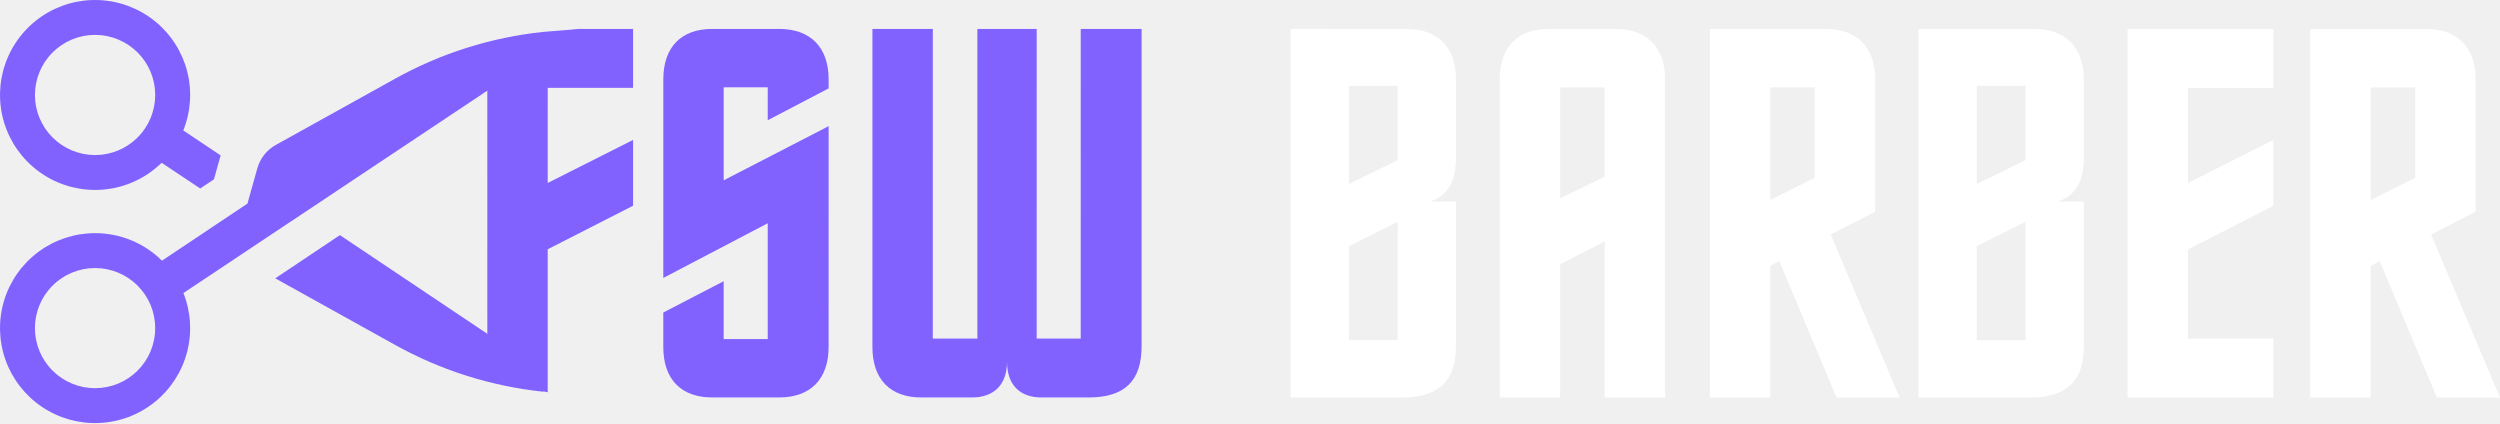
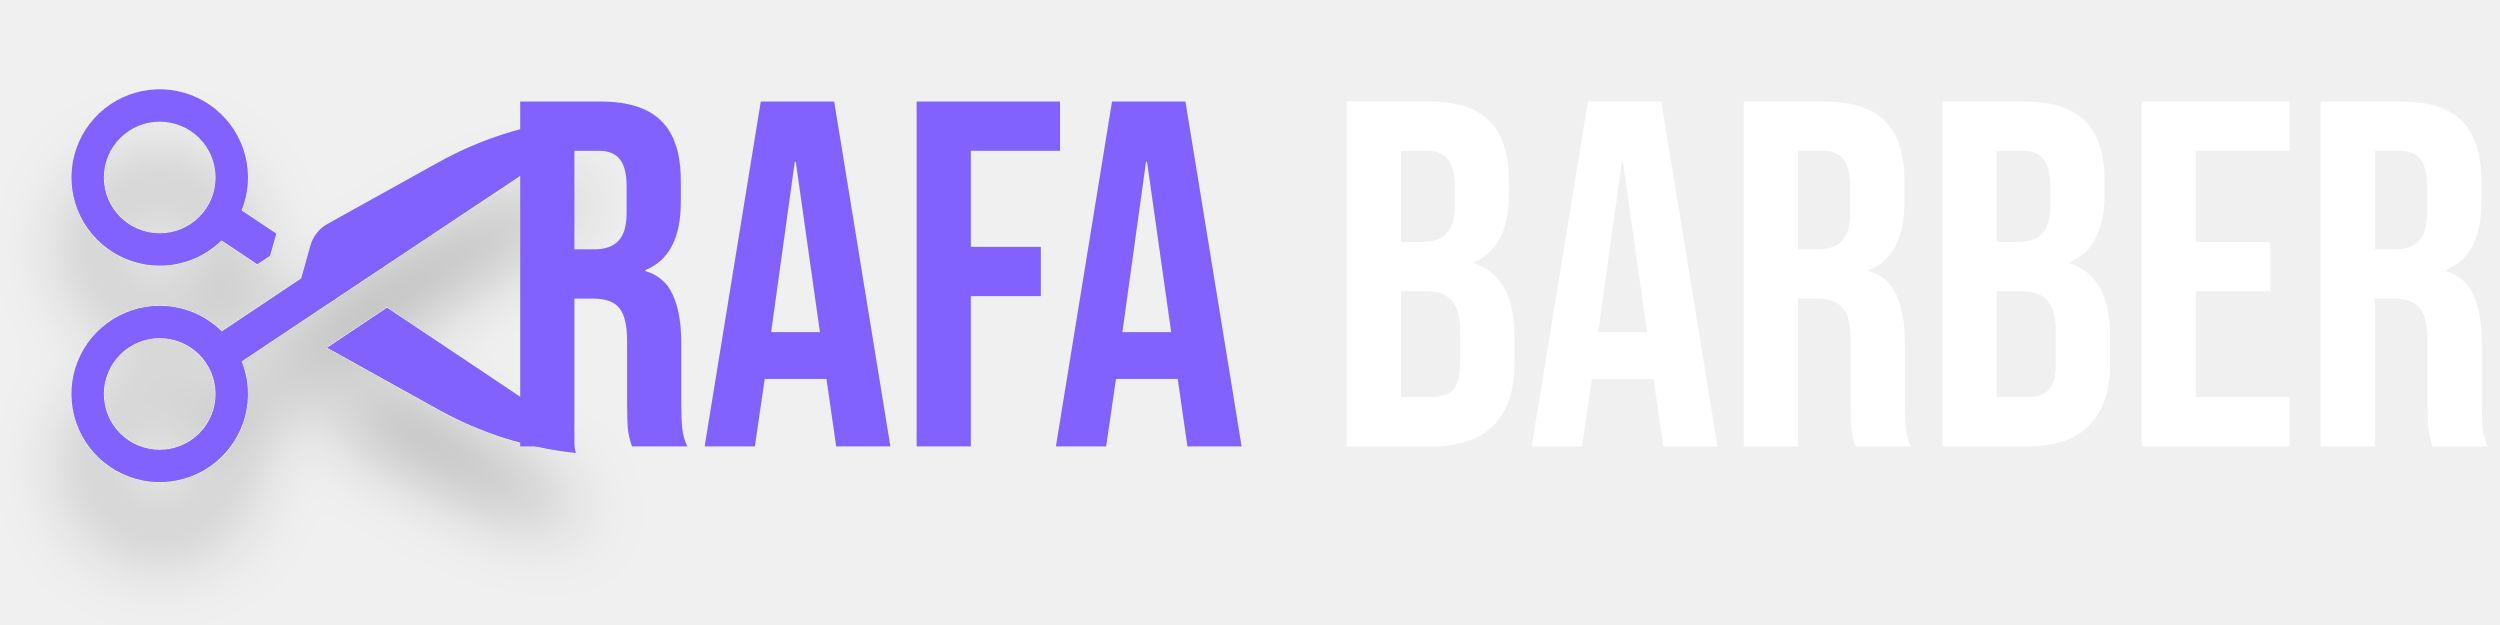
- <svg xmlns="http://www.w3.org/2000/svg" width="130" height="22" viewBox="0 0 130 22" fill="none">
-   <path d="M25.34 19.776L25.339 2.229L30.14 1.504L32.92 1.504L32.92 4.569L28.483 4.569L28.482 9.512L32.92 7.275L32.92 10.699L28.482 12.963L28.482 20.4L25.34 19.776Z" fill="white" />
-   <path d="M34.491 4.127C34.491 2.443 35.428 1.504 37.027 1.504L40.527 1.504C42.126 1.505 43.09 2.444 43.09 4.128L43.09 4.597L39.92 6.254L39.921 4.542L37.633 4.542L37.633 9.374L43.09 6.558L43.089 18.045C43.089 19.729 42.124 20.668 40.526 20.668L37.026 20.668C35.427 20.668 34.49 19.729 34.49 18.044L34.49 16.25L37.632 14.621L37.632 17.63L39.92 17.631L39.92 11.611L34.49 14.455L34.491 4.127Z" fill="white" />
-   <path d="M53.909 1.505L53.908 17.604L56.196 17.604L56.197 1.506L59.366 1.506L59.365 17.991C59.365 19.813 58.483 20.669 56.609 20.669L54.156 20.669C53.026 20.669 52.365 20.006 52.365 18.819C52.365 20.006 51.676 20.669 50.546 20.669L47.9 20.669C46.301 20.668 45.364 19.73 45.364 18.045L45.365 1.505L48.507 1.505L48.506 17.604L50.822 17.604L50.822 1.505L53.909 1.505Z" fill="white" />
-   <path d="M72.679 8.327L72.68 4.461L70.144 4.461L70.144 9.569L72.679 8.327ZM75.711 10.481L75.71 18.019C75.71 19.814 74.801 20.67 72.899 20.67L67.111 20.67L67.113 1.506L73.148 1.507C74.747 1.507 75.711 2.446 75.711 4.13L75.711 8.162C75.711 9.404 75.325 10.15 74.361 10.481L75.711 10.481ZM72.679 17.688L72.679 11.53L70.144 12.8L70.143 17.688L72.679 17.688Z" fill="white" />
-   <path d="M86.584 20.671L83.442 20.671L83.442 12.553L81.127 13.74L81.127 20.671L77.985 20.67L77.986 4.13C77.986 2.446 78.923 1.507 80.522 1.507L84.022 1.507C85.62 1.507 86.585 2.446 86.585 4.131L86.584 20.671ZM83.443 9.184L83.443 4.545L81.128 4.545L81.127 10.316L83.443 9.184Z" fill="white" />
-   <path d="M94.37 9.24L94.37 4.545L92.055 4.545L92.055 10.399L94.37 9.24ZM97.512 11.007L95.197 12.194L98.779 20.672L95.499 20.672L92.523 13.575L92.055 13.823L92.054 20.671L88.912 20.671L88.913 1.508L94.949 1.508C96.548 1.508 97.512 2.447 97.512 4.131L97.512 11.007Z" fill="white" />
-   <path d="M105.327 8.329L105.327 4.463L102.792 4.463L102.791 9.571L105.327 8.329ZM108.358 10.483L108.358 18.021C108.358 19.816 107.448 20.672 105.547 20.672L99.759 20.672L99.76 1.508L105.796 1.509C107.394 1.509 108.359 2.448 108.359 4.132L108.359 8.164C108.359 9.406 107.973 10.152 107.008 10.483L108.358 10.483ZM105.326 17.69L105.327 11.532L102.791 12.802L102.791 17.69L105.326 17.69Z" fill="white" />
-   <path d="M118.212 20.673L110.632 20.672L110.634 1.509L118.213 1.509L118.213 4.574L113.775 4.574L113.775 9.517L118.212 7.281L118.212 10.705L113.775 12.969L113.775 17.608L118.212 17.608L118.212 20.673Z" fill="white" />
-   <path d="M125.591 9.242L125.591 4.547L123.276 4.547L123.276 10.401L125.591 9.242ZM128.733 11.009L126.418 12.196L130 20.674L126.72 20.674L123.744 13.577L123.276 13.825L123.275 20.673L120.133 20.673L120.135 1.51L126.17 1.51C127.769 1.51 128.733 2.449 128.733 4.133L128.733 11.009Z" fill="white" />
-   <path d="M25.34 19.776L25.339 2.229L30.14 1.504L32.92 1.504L32.92 4.569L28.483 4.569L28.482 9.512L32.92 7.275L32.92 10.699L28.482 12.963L28.482 20.4L25.34 19.776Z" fill="#8162FF" />
-   <path d="M34.491 4.127C34.491 2.443 35.428 1.504 37.027 1.504L40.527 1.504C42.126 1.505 43.09 2.444 43.09 4.128L43.09 4.597L39.92 6.254L39.921 4.542L37.633 4.542L37.633 9.374L43.09 6.558L43.089 18.045C43.089 19.729 42.124 20.668 40.526 20.668L37.026 20.668C35.427 20.668 34.49 19.729 34.49 18.044L34.49 16.25L37.632 14.621L37.632 17.63L39.92 17.631L39.92 11.611L34.49 14.455L34.491 4.127Z" fill="#8162FF" />
-   <path d="M53.909 1.505L53.908 17.604L56.196 17.604L56.197 1.506L59.366 1.506L59.365 17.991C59.365 19.813 58.483 20.669 56.609 20.669L54.156 20.669C53.026 20.669 52.365 20.006 52.365 18.819C52.365 20.006 51.676 20.669 50.546 20.669L47.9 20.669C46.301 20.668 45.364 19.73 45.364 18.045L45.365 1.505L48.507 1.505L48.506 17.604L50.822 17.604L50.822 1.505L53.909 1.505Z" fill="#8162FF" />
-   <path fill-rule="evenodd" clip-rule="evenodd" d="M1.817 4.938C1.816 5.767 2.146 6.562 2.732 7.147C3.319 7.733 4.114 8.063 4.944 8.063C5.773 8.063 6.569 7.734 7.155 7.148C7.742 6.562 8.071 5.767 8.071 4.939C8.072 4.11 7.742 3.315 7.156 2.73C6.569 2.144 5.774 1.814 4.944 1.814C4.115 1.814 3.319 2.143 2.733 2.729C2.146 3.315 1.817 4.11 1.817 4.938ZM4.944 9.877C3.885 9.876 2.855 9.537 2.004 8.908C1.153 8.279 0.527 7.394 0.217 6.383C-0.092 5.372 -0.069 4.288 0.284 3.292C0.637 2.295 1.301 1.438 2.178 0.846C3.055 0.254 4.099 -0.041 5.157 0.005C6.214 0.05 7.229 0.434 8.052 1.098C8.875 1.763 9.463 2.674 9.729 3.697C9.995 4.721 9.926 5.802 9.53 6.783L11.475 8.081C11.461 8.127 11.447 8.172 11.435 8.218L11.124 9.327L10.412 9.802L8.406 8.464C7.514 9.337 6.292 9.877 4.944 9.877ZM1.816 17.062C1.816 16.233 2.145 15.439 2.732 14.853C3.318 14.267 4.114 13.938 4.943 13.938C5.773 13.938 6.568 14.267 7.155 14.853C7.741 15.439 8.071 16.234 8.071 17.062C8.071 17.891 7.741 18.686 7.155 19.271C6.568 19.857 5.772 20.186 4.943 20.186C4.114 20.186 3.318 19.857 2.732 19.271C2.145 18.685 1.816 17.89 1.816 17.062ZM4.944 12.124C3.886 12.124 2.856 12.463 2.006 13.091C1.155 13.718 0.529 14.602 0.218 15.612C-0.092 16.622 -0.07 17.704 0.28 18.701C0.631 19.697 1.293 20.555 2.168 21.148C3.043 21.741 4.085 22.039 5.142 21.996C6.199 21.954 7.214 21.574 8.038 20.913C8.863 20.252 9.454 19.344 9.724 18.322C9.993 17.301 9.928 16.22 9.538 15.238L30.166 1.501L28.247 1.659C25.541 1.943 22.921 2.771 20.543 4.093L14.338 7.539C14.105 7.669 13.9 7.844 13.736 8.054C13.571 8.263 13.449 8.504 13.378 8.761L12.867 10.587L8.422 13.555C7.498 12.637 6.247 12.123 4.944 12.124ZM14.314 14.473L14.338 14.487L20.542 17.934C22.919 19.256 25.54 20.085 28.246 20.369L27.969 19.007L25.347 17.362L17.675 12.226L14.314 14.473Z" fill="#8162FF" />
+ <svg xmlns="http://www.w3.org/2000/svg" width="140" height="35" viewBox="0 0 140 35" fill="none">
+   <g filter="url(#filter0_d_46004_10819)">
+     <path fill-rule="evenodd" clip-rule="evenodd" d="M5.816 9.938C5.816 10.767 6.146 11.562 6.732 12.147C7.319 12.733 8.114 13.063 8.943 13.063C9.773 13.063 10.569 12.734 11.155 12.148C11.742 11.562 12.071 10.767 12.071 9.939C12.071 9.11 11.742 8.315 11.155 7.73C10.569 7.144 9.773 6.814 8.944 6.814C8.114 6.814 7.319 7.143 6.732 7.729C6.146 8.315 5.816 9.11 5.816 9.938ZM8.943 14.877C7.885 14.876 6.855 14.537 6.004 13.908C5.153 13.279 4.527 12.394 4.217 11.383C3.907 10.372 3.931 9.288 4.284 8.292C4.637 7.295 5.301 6.438 6.178 5.846C7.055 5.254 8.099 4.959 9.157 5.005C10.214 5.05 11.229 5.434 12.052 6.098C12.875 6.763 13.463 7.674 13.729 8.697C13.995 9.721 13.925 10.802 13.53 11.783L15.475 13.081C15.461 13.127 15.447 13.172 15.434 13.218L15.124 14.327L14.411 14.802L12.406 13.464C11.514 14.337 10.291 14.877 8.943 14.877ZM5.815 22.062C5.815 21.233 6.145 20.439 6.732 19.853C7.318 19.267 8.114 18.938 8.943 18.938C9.773 18.938 10.568 19.267 11.155 19.853C11.741 20.439 12.07 21.234 12.07 22.062C12.07 22.891 11.741 23.686 11.154 24.271C10.568 24.857 9.772 25.186 8.943 25.186C8.113 25.186 7.318 24.857 6.731 24.271C6.145 23.685 5.815 22.89 5.815 22.062ZM8.943 17.124C7.886 17.124 6.856 17.463 6.006 18.091C5.155 18.718 4.529 19.602 4.218 20.612C3.907 21.622 3.929 22.704 4.28 23.701C4.631 24.697 5.293 25.555 6.168 26.148C7.043 26.741 8.085 27.039 9.142 26.996C10.198 26.954 11.213 26.574 12.038 25.913C12.863 25.252 13.453 24.344 13.723 23.322C13.993 22.301 13.928 21.22 13.537 20.238L34.166 6.501L32.247 6.659C29.541 6.943 26.92 7.771 24.543 9.093L18.338 12.539C18.105 12.669 17.9 12.844 17.735 13.054C17.57 13.263 17.449 13.504 17.378 13.761L16.867 15.587L12.422 18.555C11.497 17.637 10.247 17.123 8.943 17.124ZM18.313 19.473L18.338 19.487L24.542 22.934C26.919 24.256 29.54 25.085 32.245 25.369L31.968 24.007L29.346 22.362L21.675 17.226L18.313 19.473Z" fill="#8162FF" />
+   </g>
+   <path d="M29.131 5.686H33.628C35.192 5.686 36.332 6.054 37.05 6.79C37.767 7.507 38.126 8.62 38.126 10.128V11.315C38.126 13.32 37.464 14.589 36.139 15.122V15.178C36.875 15.398 37.39 15.849 37.684 16.529C37.997 17.21 38.153 18.12 38.153 19.261V22.655C38.153 23.207 38.172 23.657 38.209 24.007C38.245 24.338 38.337 24.669 38.484 25H35.394C35.284 24.687 35.21 24.393 35.173 24.117C35.137 23.841 35.118 23.345 35.118 22.627V19.095C35.118 18.212 34.971 17.596 34.677 17.247C34.401 16.897 33.913 16.723 33.215 16.723H32.166V25H29.131V5.686ZM33.27 13.963C33.877 13.963 34.327 13.807 34.622 13.494C34.934 13.182 35.091 12.657 35.091 11.922V10.432C35.091 9.733 34.962 9.227 34.704 8.914C34.465 8.601 34.079 8.445 33.546 8.445H32.166V13.963H33.27ZM42.604 5.686H46.715L49.861 25H46.826L46.274 21.165V21.22H42.825L42.273 25H39.459L42.604 5.686ZM45.915 18.599L44.563 9.052H44.508L43.184 18.599H45.915ZM51.333 5.686H59.362V8.445H54.368V13.825H58.286V16.585H54.368V25H51.333V5.686ZM62.274 5.686H66.385L69.531 25H66.496L65.944 21.165V21.22H62.495L61.943 25H59.129L62.274 5.686ZM65.585 18.599L64.233 9.052H64.178L62.853 18.599H65.585Z" fill="#8162FF" />
+   <path d="M75.422 5.686H80.002C81.566 5.686 82.706 6.054 83.424 6.79C84.141 7.507 84.5 8.62 84.5 10.128V10.901C84.5 11.894 84.334 12.703 84.003 13.329C83.69 13.954 83.203 14.405 82.541 14.681V14.736C84.049 15.251 84.803 16.594 84.803 18.764V20.42C84.803 21.91 84.408 23.05 83.617 23.841C82.844 24.614 81.704 25 80.195 25H75.422V5.686ZM79.644 13.55C80.251 13.55 80.701 13.393 80.996 13.081C81.308 12.768 81.465 12.244 81.465 11.508V10.432C81.465 9.733 81.336 9.227 81.078 8.914C80.839 8.601 80.453 8.445 79.919 8.445H78.457V13.55H79.644ZM80.195 22.241C80.729 22.241 81.124 22.103 81.382 21.827C81.639 21.533 81.768 21.036 81.768 20.337V18.654C81.768 17.771 81.612 17.164 81.299 16.833C81.005 16.483 80.508 16.309 79.809 16.309H78.457V22.241H80.195ZM88.922 5.686H93.034L96.179 25H93.144L92.592 21.165V21.22H89.143L88.591 25H85.777L88.922 5.686ZM92.233 18.599L90.881 9.052H90.826L89.502 18.599H92.233ZM97.651 5.686H102.149C103.712 5.686 104.853 6.054 105.57 6.79C106.288 7.507 106.646 8.62 106.646 10.128V11.315C106.646 13.32 105.984 14.589 104.66 15.122V15.178C105.395 15.398 105.91 15.849 106.205 16.529C106.517 17.21 106.674 18.12 106.674 19.261V22.655C106.674 23.207 106.692 23.657 106.729 24.007C106.766 24.338 106.858 24.669 107.005 25H103.915C103.804 24.687 103.731 24.393 103.694 24.117C103.657 23.841 103.639 23.345 103.639 22.627V19.095C103.639 18.212 103.492 17.596 103.197 17.247C102.921 16.897 102.434 16.723 101.735 16.723H100.686V25H97.651V5.686ZM101.79 13.963C102.397 13.963 102.848 13.807 103.142 13.494C103.455 13.182 103.611 12.657 103.611 11.922V10.432C103.611 9.733 103.482 9.227 103.225 8.914C102.986 8.601 102.599 8.445 102.066 8.445H100.686V13.963H101.79ZM108.78 5.686H113.36C114.923 5.686 116.064 6.054 116.781 6.79C117.498 7.507 117.857 8.62 117.857 10.128V10.901C117.857 11.894 117.692 12.703 117.361 13.329C117.048 13.954 116.56 14.405 115.898 14.681V14.736C117.407 15.251 118.161 16.594 118.161 18.764V20.42C118.161 21.91 117.765 23.05 116.974 23.841C116.202 24.614 115.061 25 113.553 25H108.78V5.686ZM113.001 13.55C113.608 13.55 114.059 13.393 114.353 13.081C114.666 12.768 114.822 12.244 114.822 11.508V10.432C114.822 9.733 114.693 9.227 114.436 8.914C114.197 8.601 113.81 8.445 113.277 8.445H111.815V13.55H113.001ZM113.553 22.241C114.086 22.241 114.482 22.103 114.739 21.827C114.997 21.533 115.126 21.036 115.126 20.337V18.654C115.126 17.771 114.969 17.164 114.657 16.833C114.362 16.483 113.866 16.309 113.167 16.309H111.815V22.241H113.553ZM119.935 5.686H128.212V8.445H122.97V13.55H127.136V16.309H122.97V22.241H128.212V25H119.935V5.686ZM129.958 5.686H134.456C136.019 5.686 137.16 6.054 137.877 6.79C138.594 7.507 138.953 8.62 138.953 10.128V11.315C138.953 13.32 138.291 14.589 136.966 15.122V15.178C137.702 15.398 138.217 15.849 138.512 16.529C138.824 17.21 138.981 18.12 138.981 19.261V22.655C138.981 23.207 138.999 23.657 139.036 24.007C139.073 24.338 139.165 24.669 139.312 25H136.221C136.111 24.687 136.037 24.393 136.001 24.117C135.964 23.841 135.946 23.345 135.946 22.627V19.095C135.946 18.212 135.798 17.596 135.504 17.247C135.228 16.897 134.741 16.723 134.042 16.723H132.993V25H129.958V5.686ZM134.097 13.963C134.704 13.963 135.155 13.807 135.449 13.494C135.762 13.182 135.918 12.657 135.918 11.922V10.432C135.918 9.733 135.789 9.227 135.532 8.914C135.293 8.601 134.906 8.445 134.373 8.445H132.993V13.963H134.097Z" fill="white" />
+   <defs>
+     <filter id="filter0_d_46004_10819" x="0" y="5" width="38.166" height="30" filterUnits="userSpaceOnUse" color-interpolation-filters="sRGB">
+       <feFlood flood-opacity="0" result="BackgroundImageFix" />
+       <feColorMatrix in="SourceAlpha" type="matrix" values="0 0 0 0 0 0 0 0 0 0 0 0 0 0 0 0 0 0 127 0" result="hardAlpha" />
+       <feOffset dy="4" />
+       <feGaussianBlur stdDeviation="2" />
+       <feComposite in2="hardAlpha" operator="out" />
+       <feColorMatrix type="matrix" values="0 0 0 0 0 0 0 0 0 0 0 0 0 0 0 0 0 0 0.25 0" />
+       <feBlend mode="normal" in2="BackgroundImageFix" result="effect1_dropShadow_46004_10819" />
+       <feBlend mode="normal" in="SourceGraphic" in2="effect1_dropShadow_46004_10819" result="shape" />
+     </filter>
+   </defs>
</svg>
